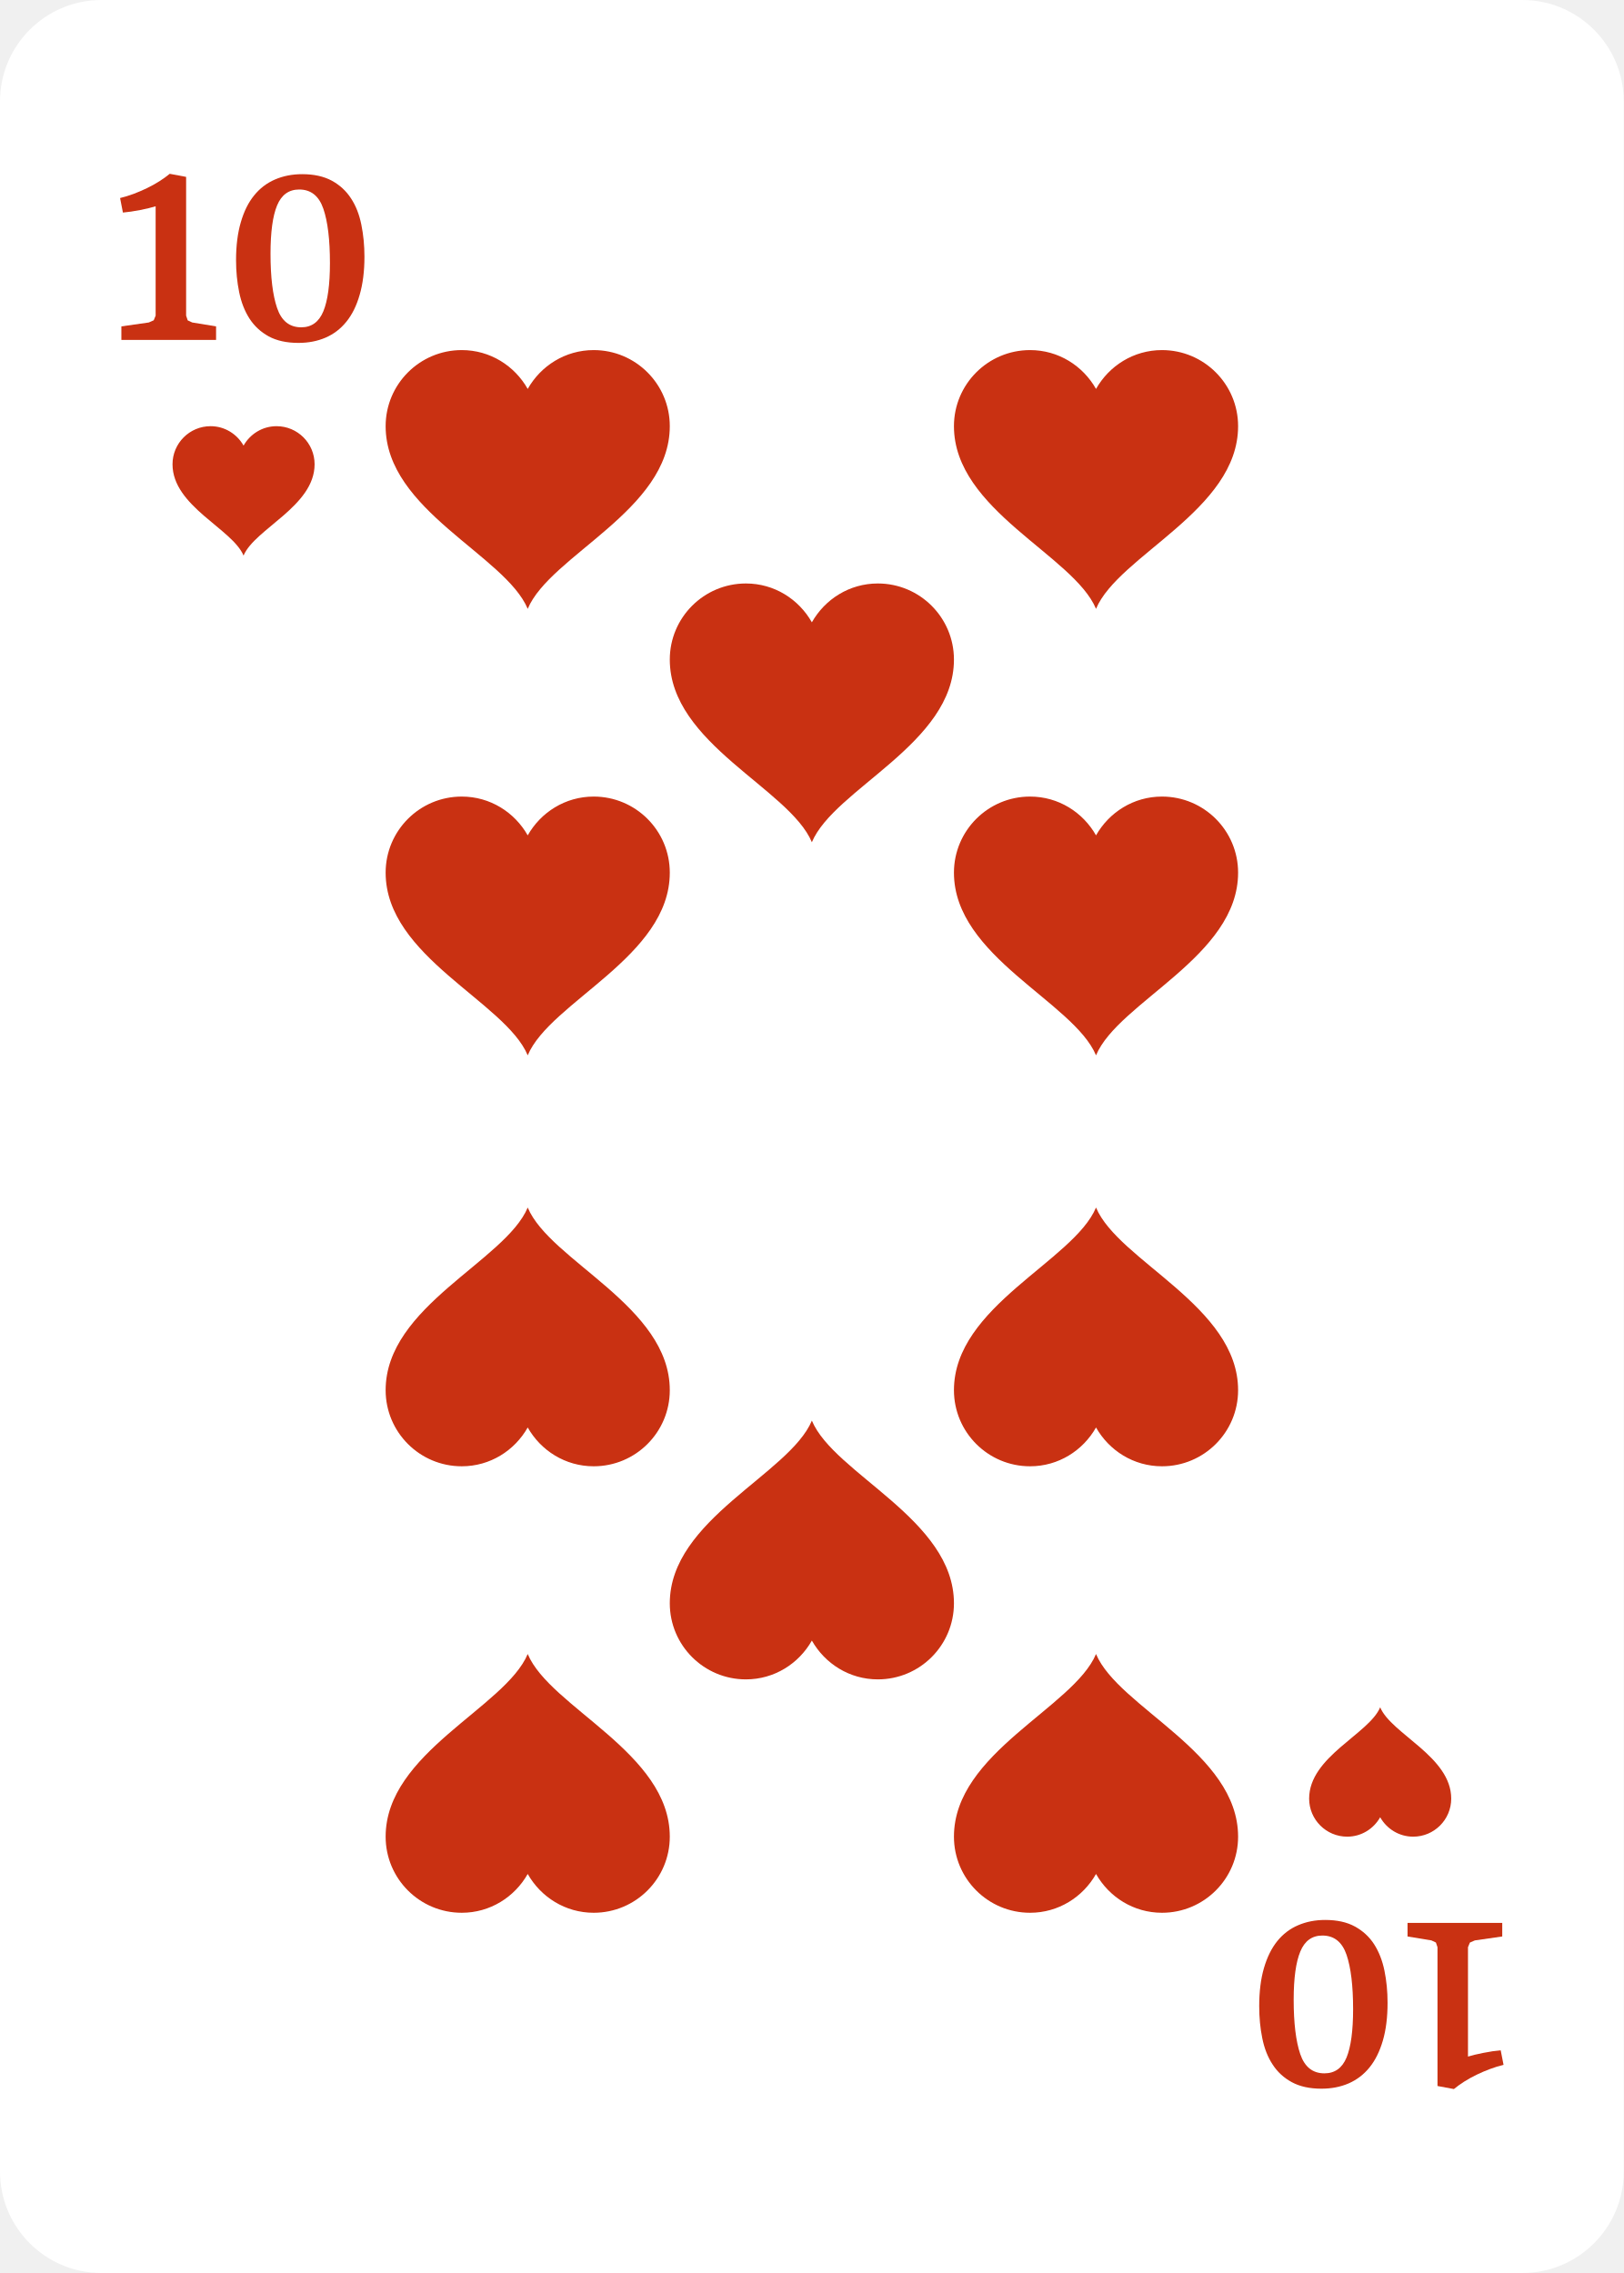
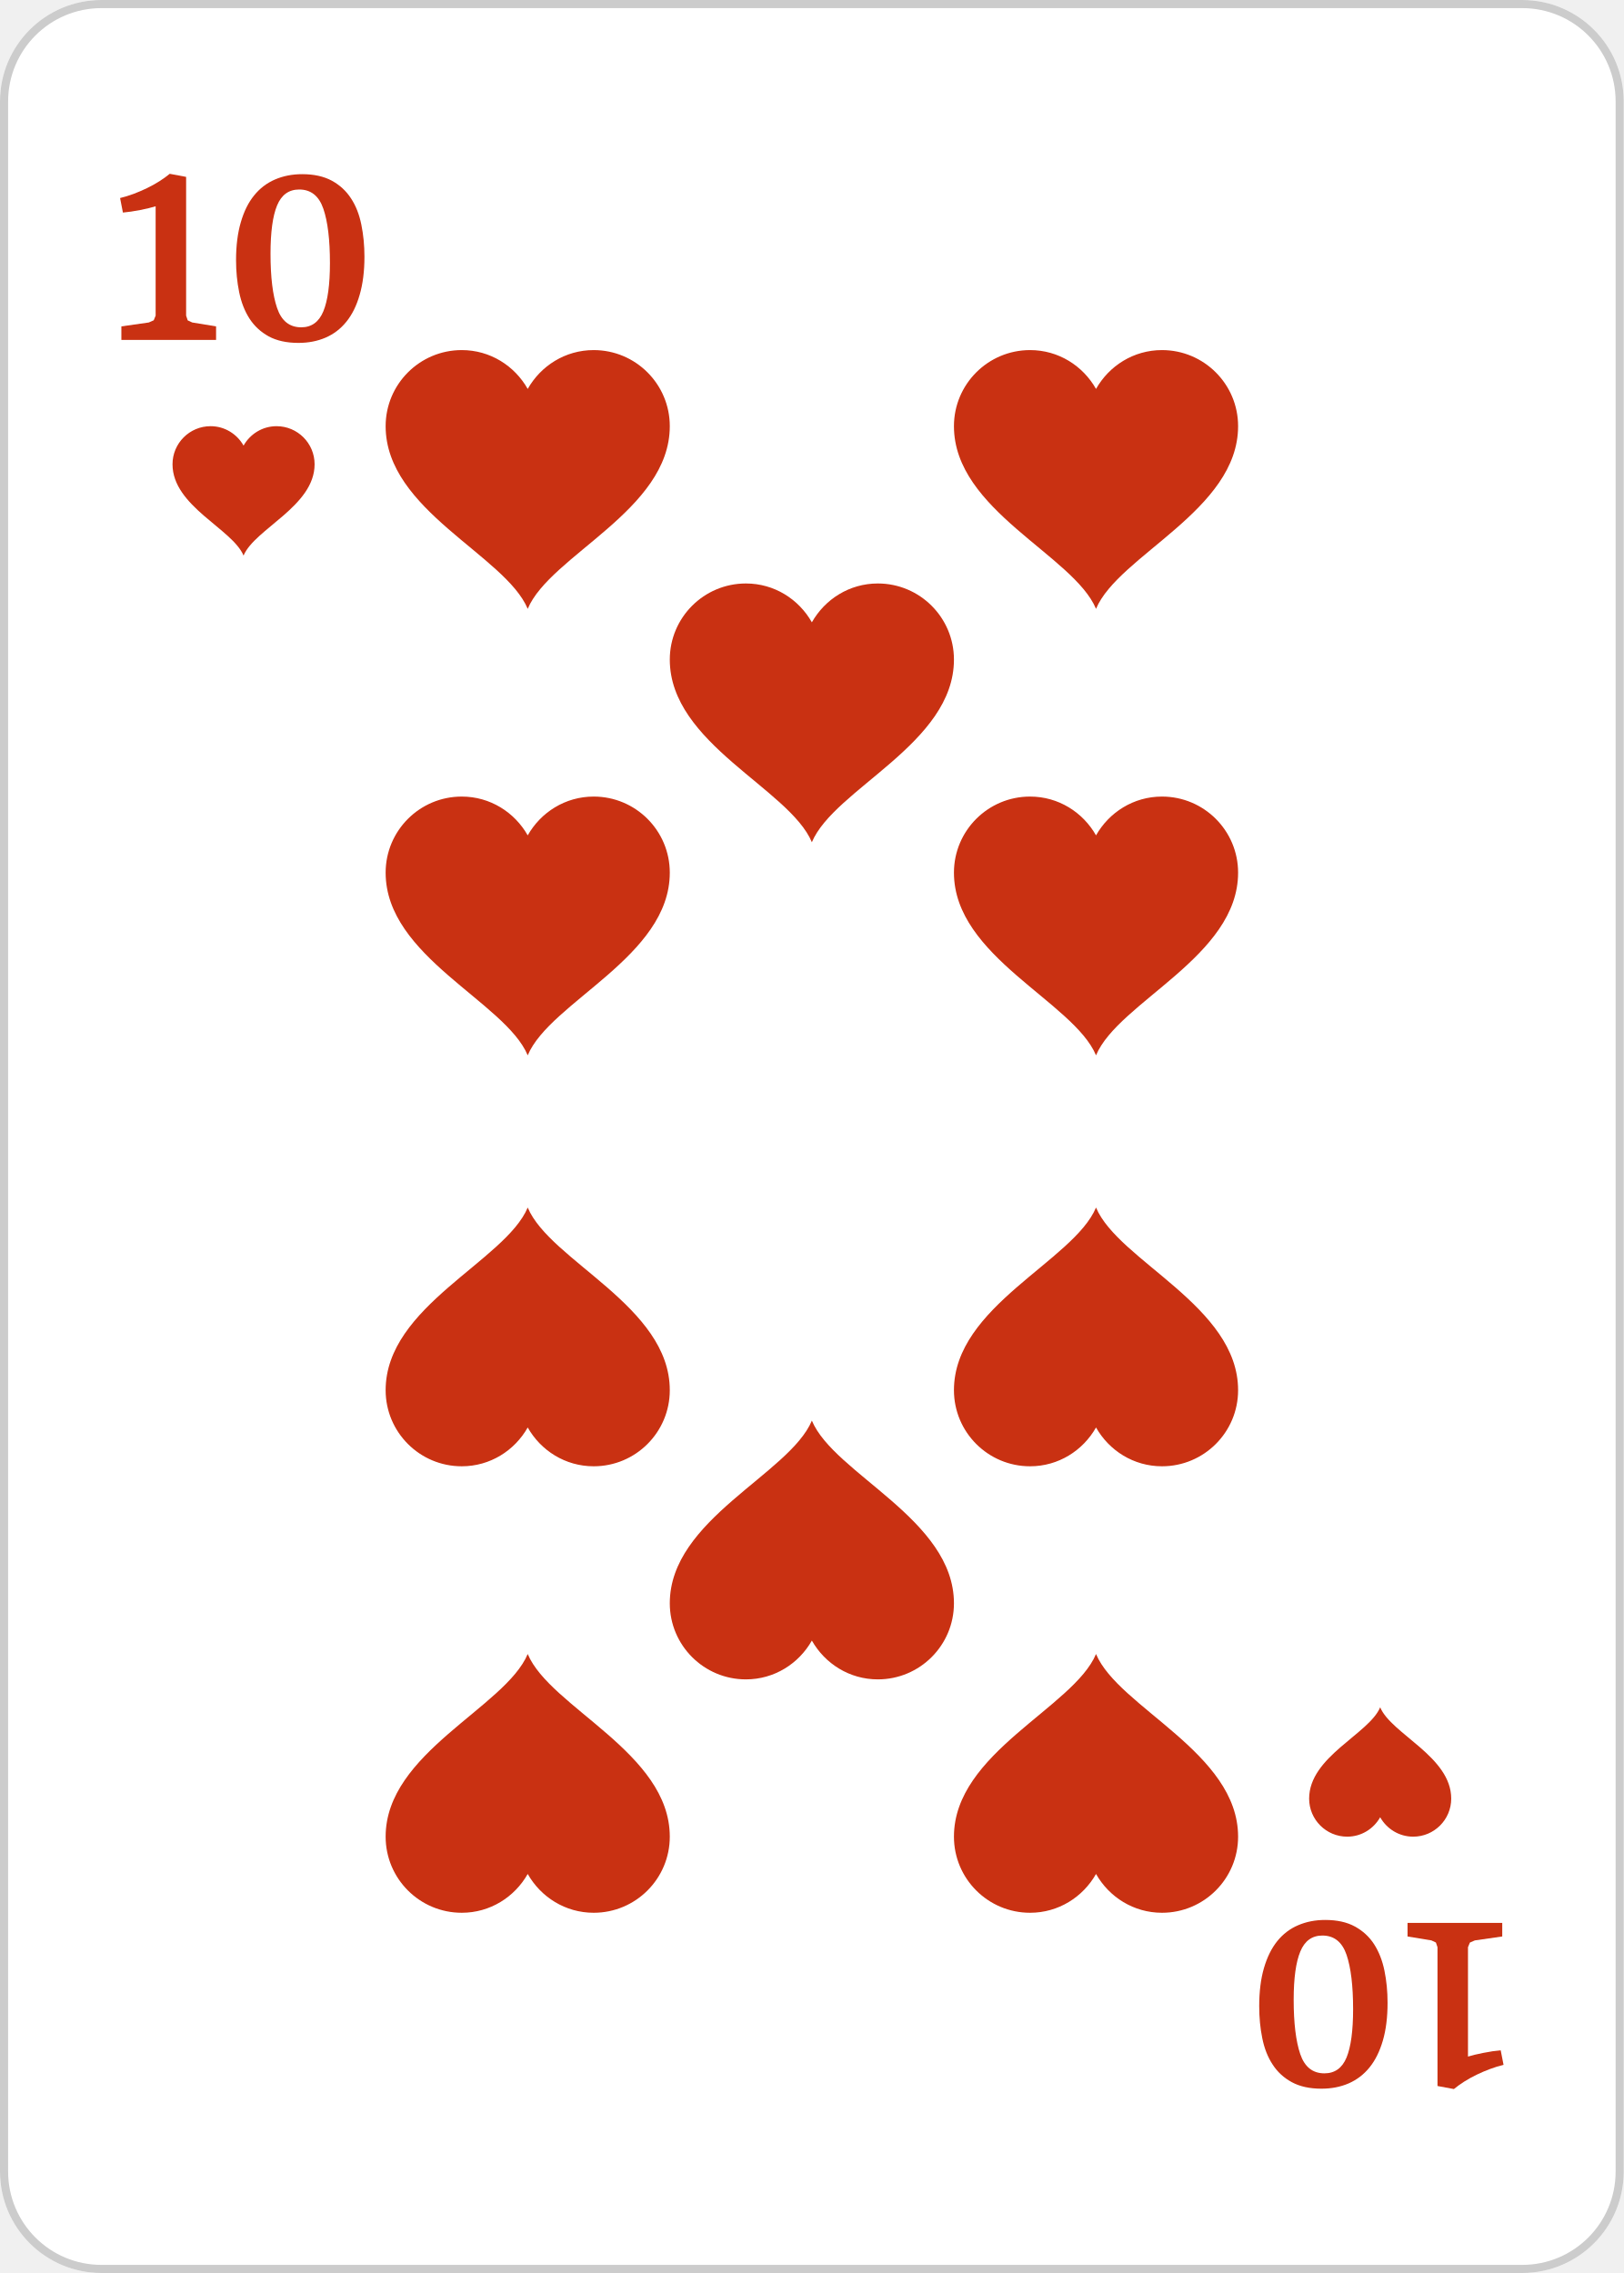
<svg xmlns="http://www.w3.org/2000/svg" width="100%" height="100%" viewBox="0 0 40 56" version="1.1" xml:space="preserve" style="fill-rule:evenodd;clip-rule:evenodd;stroke-linejoin:round;stroke-miterlimit:2;">
  <g transform="matrix(1,0,0,1,-410,-80)">
    <g>
      <path d="M447.5,136L412.5,136C411.119,136 410,134.881 410,133.5L410,82.5C410,81.12 411.119,80 412.5,80L447.5,80C448.881,80 450,81.12 450,82.5L450,133.5C450,134.881 448.881,136 447.5,136Z" style="fill:white;fill-rule:nonzero;" />
+       <path d="M447.5,136L412.5,136C411.119,136 410,134.881 410,133.5L410,82.5C410,81.12 411.119,80 412.5,80L447.5,80C448.881,80 450,81.12 450,82.5L450,133.5C450,134.881 448.881,136 447.5,136ZM447.5,135.8L412.5,135.8C411.229,135.8 410.2,134.771 410.2,133.5L410.2,82.5C410.2,81.23 411.229,80.2 412.5,80.2L447.5,80.2C448.771,80.2 449.8,81.23 449.8,82.5C449.8,82.5 449.8,133.5 449.8,133.5C449.8,134.771 448.771,135.8 447.5,135.8Z" style="fill:rgb(204,204,204);" />
      <path d="M416.813,90.5C416.463,90.5 416.161,90.694 416,90.978C415.839,90.694 415.537,90.5 415.188,90.5C414.67,90.5 414.25,90.92 414.25,91.438C414.25,92.473 415.725,93.029 416,93.688C416.275,93.029 417.75,92.473 417.75,91.438C417.75,90.92 417.33,90.5 416.813,90.5Z" style="fill:rgb(201,49,18);fill-rule:nonzero;" />
      <path d="M443.188,125.25C443.537,125.25 443.839,125.056 444,124.772C444.161,125.056 444.463,125.25 444.813,125.25C445.33,125.25 445.75,124.83 445.75,124.313C445.75,123.277 444.275,122.722 444,122.063C443.725,122.722 442.25,123.277 442.25,124.313C442.25,124.83 442.67,125.25 443.188,125.25Z" style="fill:rgb(201,49,18);fill-rule:nonzero;" />
      <path d="M414.585,84.358L414.585,87.776L414.624,87.893L414.736,87.945L415.323,88.041L415.323,88.375L412.99,88.375L412.99,88.041L413.665,87.945L413.787,87.891L413.834,87.776L413.834,85.082L413.67,85.127L413.456,85.174L413.229,85.213L413.028,85.237L412.958,84.879C413.065,84.853 413.176,84.82 413.29,84.777C413.404,84.734 413.516,84.686 413.623,84.634C413.73,84.582 413.833,84.525 413.929,84.464C414.024,84.403 414.108,84.343 414.181,84.282L414.585,84.358Z" style="fill:rgb(201,49,18);fill-rule:nonzero;" />
      <path d="M417.371,84.669C417.115,84.669 416.934,84.8 416.826,85.061C416.718,85.321 416.664,85.719 416.664,86.252C416.664,86.826 416.718,87.271 416.826,87.588C416.934,87.906 417.132,88.064 417.421,88.064C417.675,88.064 417.856,87.933 417.965,87.671C418.073,87.41 418.128,87.013 418.128,86.481C418.128,85.906 418.074,85.459 417.966,85.144C417.858,84.828 417.66,84.669 417.371,84.669ZM417.351,88.448C417.061,88.448 416.816,88.394 416.619,88.287C416.423,88.179 416.265,88.033 416.146,87.849C416.028,87.665 415.943,87.449 415.892,87.2C415.841,86.952 415.815,86.688 415.815,86.409C415.815,86.054 415.854,85.743 415.932,85.477C416.009,85.21 416.118,84.989 416.26,84.815C416.401,84.64 416.573,84.509 416.775,84.422C416.977,84.335 417.199,84.291 417.444,84.291C417.733,84.291 417.976,84.345 418.173,84.451C418.369,84.558 418.527,84.703 418.646,84.886C418.767,85.069 418.851,85.285 418.901,85.533C418.952,85.782 418.978,86.045 418.978,86.325C418.978,86.684 418.938,86.997 418.86,87.264C418.783,87.532 418.674,87.753 418.532,87.927C418.391,88.102 418.22,88.232 418.019,88.319C417.818,88.405 417.596,88.448 417.351,88.448Z" style="fill:rgb(201,49,18);fill-rule:nonzero;" />
      <path d="M445.412,131.393L445.412,127.974L445.373,127.858L445.262,127.806L444.674,127.709L444.674,127.375L447.007,127.375L447.007,127.709L446.332,127.806L446.21,127.859L446.163,127.974L446.163,130.668L446.328,130.623L446.541,130.577L446.768,130.537L446.969,130.514L447.039,130.872C446.932,130.897 446.822,130.931 446.707,130.974C446.593,131.016 446.482,131.064 446.374,131.116C446.267,131.168 446.164,131.225 446.068,131.286C445.973,131.347 445.889,131.408 445.816,131.468L445.412,131.393Z" style="fill:rgb(201,49,18);fill-rule:nonzero;" />
      <path d="M442.626,131.081C442.882,131.081 443.064,130.951 443.172,130.69C443.279,130.429 443.333,130.032 443.333,129.499C443.333,128.924 443.279,128.479 443.172,128.162C443.064,127.845 442.865,127.686 442.576,127.686C442.322,127.686 442.141,127.817 442.033,128.079C441.924,128.341 441.869,128.737 441.869,129.269C441.869,129.845 441.924,130.291 442.031,130.607C442.139,130.923 442.337,131.081 442.626,131.081ZM442.646,127.302C442.938,127.302 443.182,127.356 443.378,127.464C443.574,127.571 443.732,127.717 443.851,127.901C443.969,128.086 444.054,128.302 444.105,128.55C444.156,128.798 444.182,129.063 444.182,129.341C444.182,129.696 444.144,130.007 444.066,130.274C443.988,130.541 443.879,130.761 443.737,130.936C443.596,131.11 443.424,131.241 443.223,131.329C443.021,131.416 442.798,131.459 442.553,131.459C442.264,131.459 442.021,131.406 441.824,131.299C441.628,131.193 441.47,131.048 441.351,130.864C441.23,130.681 441.146,130.465 441.096,130.217C441.045,129.969 441.02,129.705 441.02,129.426C441.02,129.067 441.059,128.754 441.137,128.486C441.215,128.219 441.324,127.998 441.465,127.823C441.607,127.648 441.777,127.518 441.979,127.432C442.18,127.345 442.402,127.302 442.646,127.302Z" style="fill:rgb(201,49,18);fill-rule:nonzero;" />
      <path d="M424.625,88.625C423.925,88.625 423.322,89.013 423,89.582C422.678,89.013 422.075,88.625 421.375,88.625C420.34,88.625 419.5,89.465 419.5,90.5C419.5,92.571 422.449,93.682 423,95C423.551,93.682 426.5,92.571 426.5,90.5C426.5,89.465 425.66,88.625 424.625,88.625Z" style="fill:rgb(201,49,18);fill-rule:nonzero;" />
      <path d="M438.625,88.625C437.925,88.625 437.322,89.013 437,89.582C436.678,89.013 436.075,88.625 435.375,88.625C434.34,88.625 433.5,89.465 433.5,90.5C433.5,92.571 436.449,93.682 437,95C437.551,93.682 440.5,92.571 440.5,90.5C440.5,89.465 439.66,88.625 438.625,88.625Z" style="fill:rgb(201,49,18);fill-rule:nonzero;" />
      <path d="M431.625,94.375C430.925,94.375 430.322,94.763 430,95.332C429.678,94.763 429.075,94.375 428.375,94.375C427.34,94.375 426.5,95.215 426.5,96.25C426.5,98.321 429.449,99.432 430,100.75C430.551,99.432 433.5,98.321 433.5,96.25C433.5,95.215 432.66,94.375 431.625,94.375Z" style="fill:rgb(201,49,18);fill-rule:nonzero;" />
      <path d="M424.625,99.625C423.925,99.625 423.322,100.013 423,100.581C422.678,100.013 422.075,99.625 421.375,99.625C420.34,99.625 419.5,100.464 419.5,101.5C419.5,103.57 422.449,104.682 423,106C423.551,104.682 426.5,103.57 426.5,101.5C426.5,100.464 425.66,99.625 424.625,99.625Z" style="fill:rgb(201,49,18);fill-rule:nonzero;" />
      <path d="M438.625,99.625C437.925,99.625 437.322,100.013 437,100.581C436.678,100.013 436.075,99.625 435.375,99.625C434.34,99.625 433.5,100.464 433.5,101.5C433.5,103.57 436.449,104.682 437,106C437.551,104.682 440.5,103.57 440.5,101.5C440.5,100.464 439.66,99.625 438.625,99.625Z" style="fill:rgb(201,49,18);fill-rule:nonzero;" />
      <path d="M424.625,127.125C423.925,127.125 423.322,126.737 423,126.169C422.678,126.737 422.075,127.125 421.375,127.125C420.34,127.125 419.5,126.286 419.5,125.25C419.5,123.18 422.449,122.068 423,120.75C423.551,122.068 426.5,123.18 426.5,125.25C426.5,126.286 425.66,127.125 424.625,127.125Z" style="fill:rgb(201,49,18);fill-rule:nonzero;" />
      <path d="M438.625,127.125C437.925,127.125 437.322,126.737 437,126.169C436.678,126.737 436.075,127.125 435.375,127.125C434.34,127.125 433.5,126.286 433.5,125.25C433.5,123.18 436.449,122.068 437,120.75C437.551,122.068 440.5,123.18 440.5,125.25C440.5,126.286 439.66,127.125 438.625,127.125Z" style="fill:rgb(201,49,18);fill-rule:nonzero;" />
      <path d="M431.625,121.375C430.925,121.375 430.322,120.987 430,120.419C429.678,120.987 429.075,121.375 428.375,121.375C427.34,121.375 426.5,120.536 426.5,119.5C426.5,117.43 429.449,116.318 430,115C430.551,116.318 433.5,117.43 433.5,119.5C433.5,120.536 432.66,121.375 431.625,121.375Z" style="fill:rgb(201,49,18);fill-rule:nonzero;" />
      <path d="M424.625,116.125C423.925,116.125 423.322,115.737 423,115.169C422.678,115.737 422.075,116.125 421.375,116.125C420.34,116.125 419.5,115.286 419.5,114.25C419.5,112.18 422.449,111.068 423,109.75C423.551,111.068 426.5,112.18 426.5,114.25C426.5,115.286 425.66,116.125 424.625,116.125Z" style="fill:rgb(201,49,18);fill-rule:nonzero;" />
      <path d="M438.625,116.125C437.925,116.125 437.322,115.737 437,115.169C436.678,115.737 436.075,116.125 435.375,116.125C434.34,116.125 433.5,115.286 433.5,114.25C433.5,112.18 436.449,111.068 437,109.75C437.551,111.068 440.5,112.18 440.5,114.25C440.5,115.286 439.66,116.125 438.625,116.125Z" style="fill:rgb(201,49,18);fill-rule:nonzero;" />
    </g>
  </g>
</svg>
